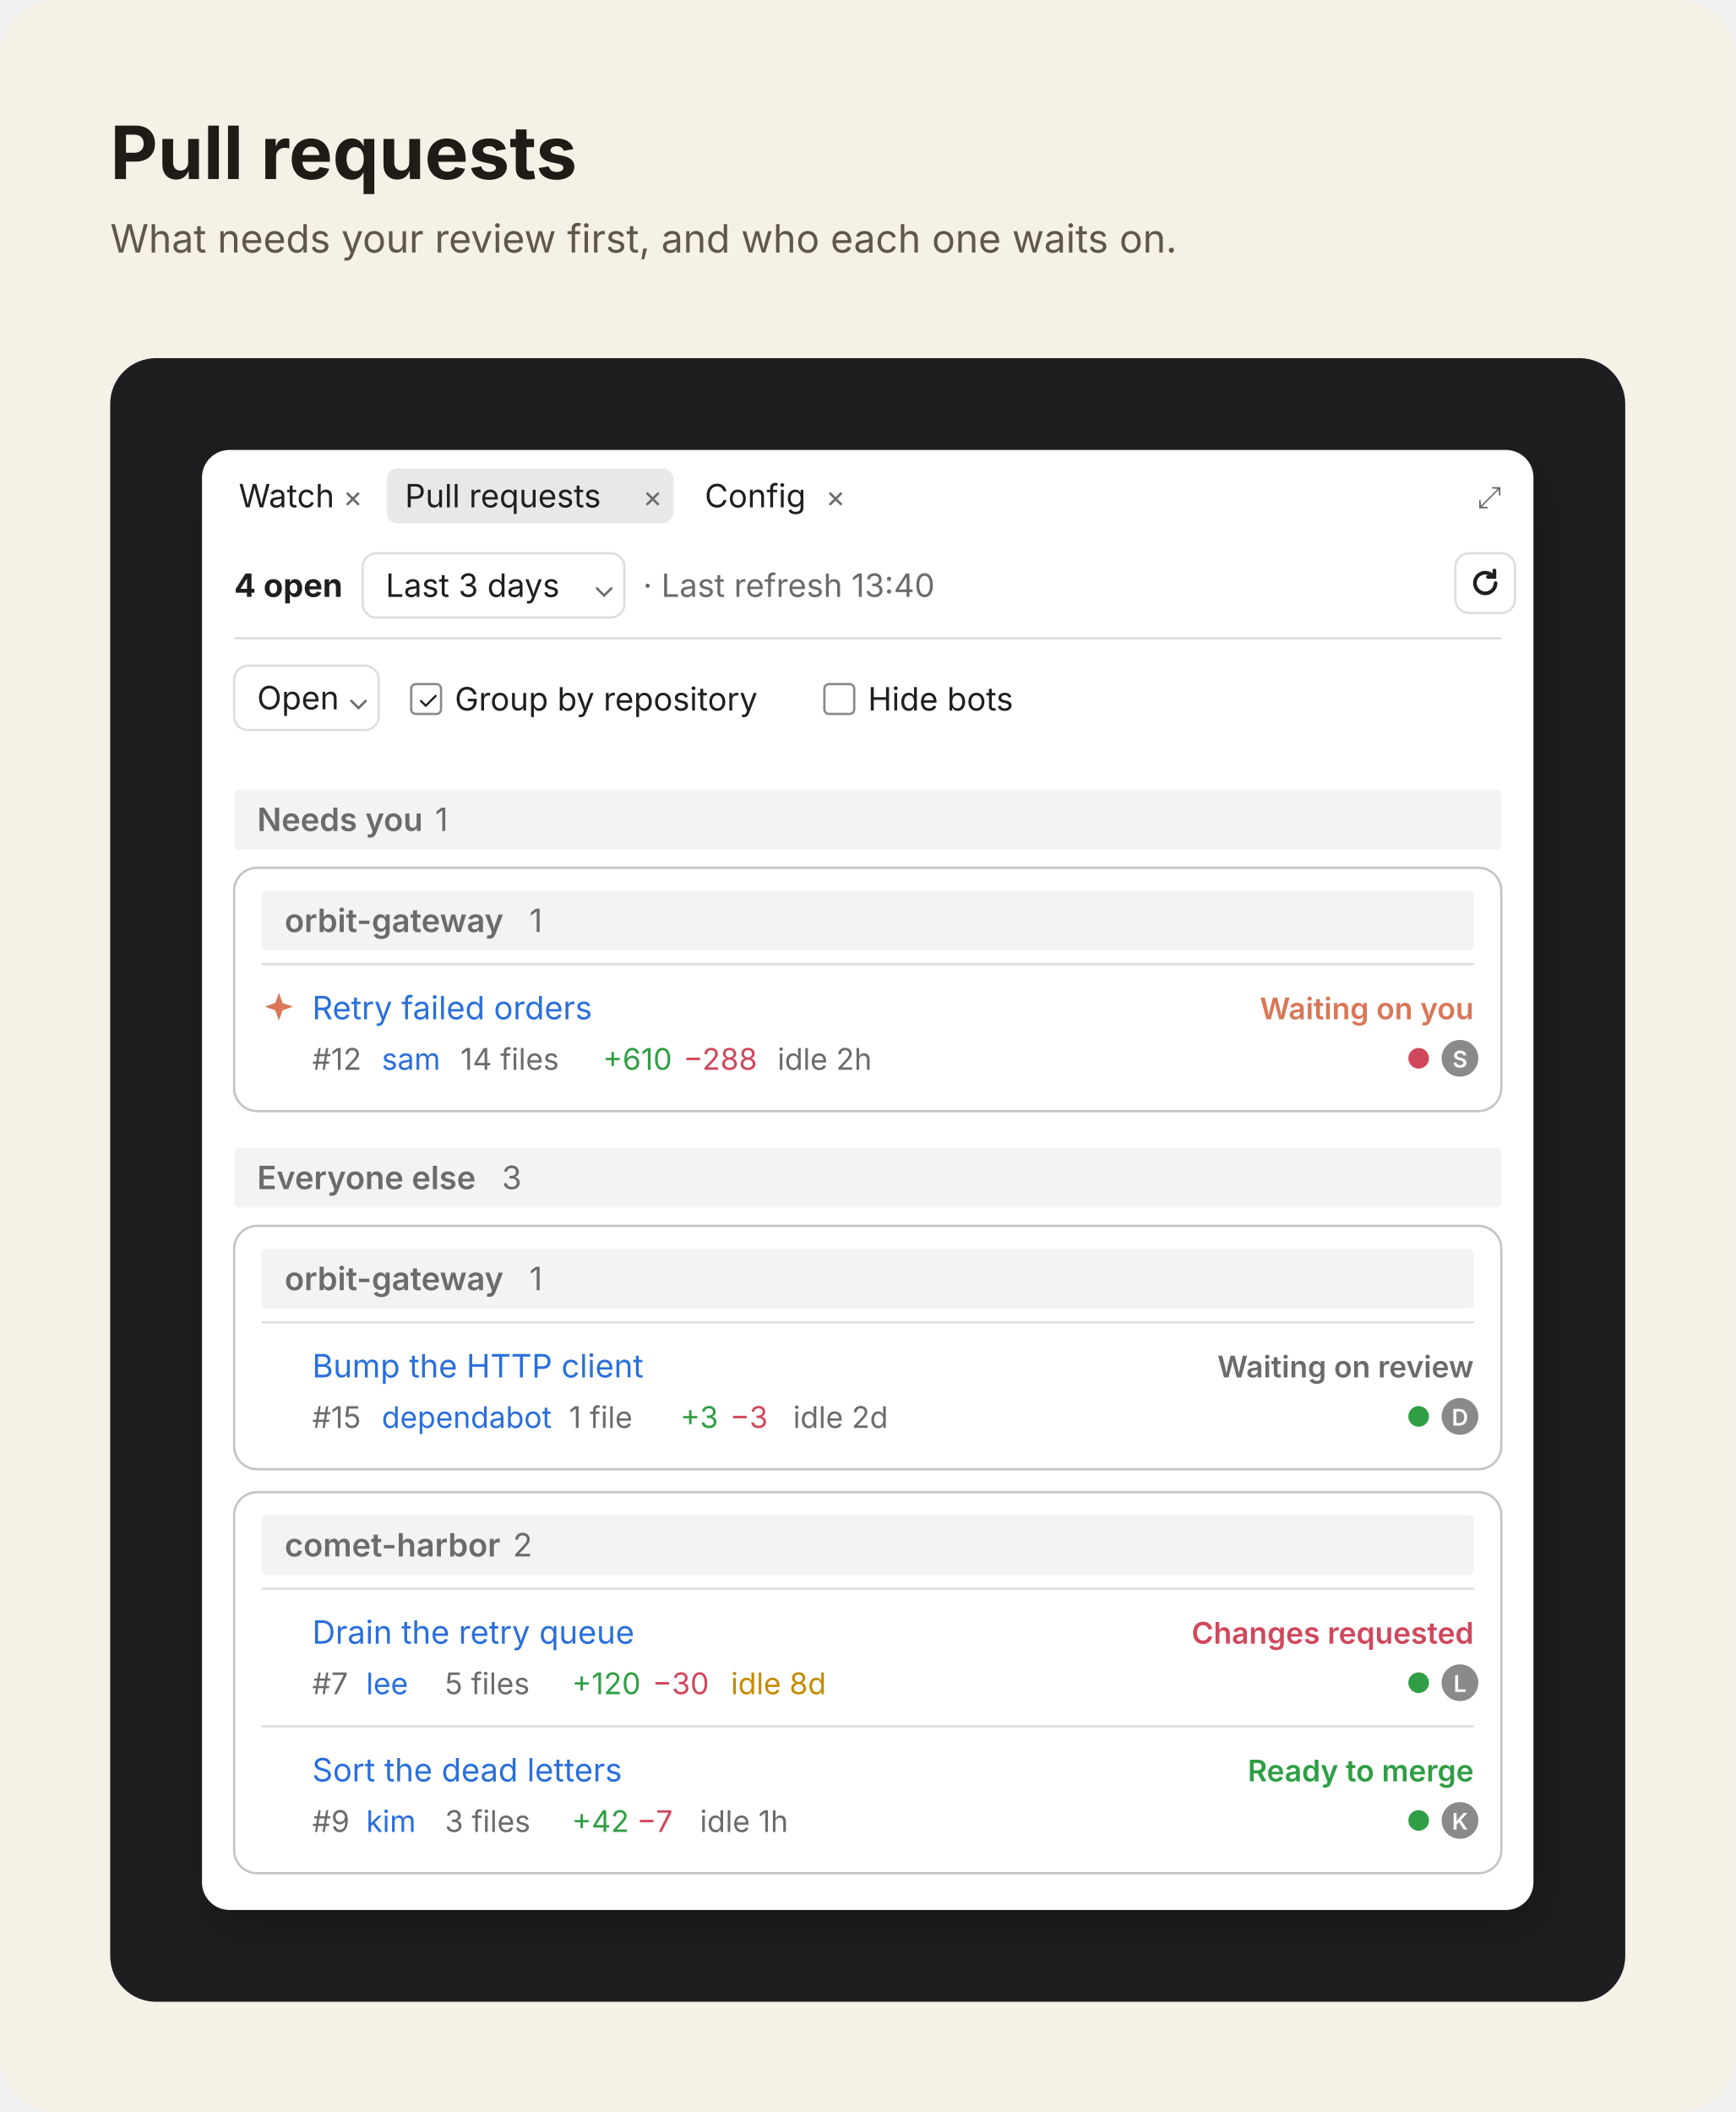
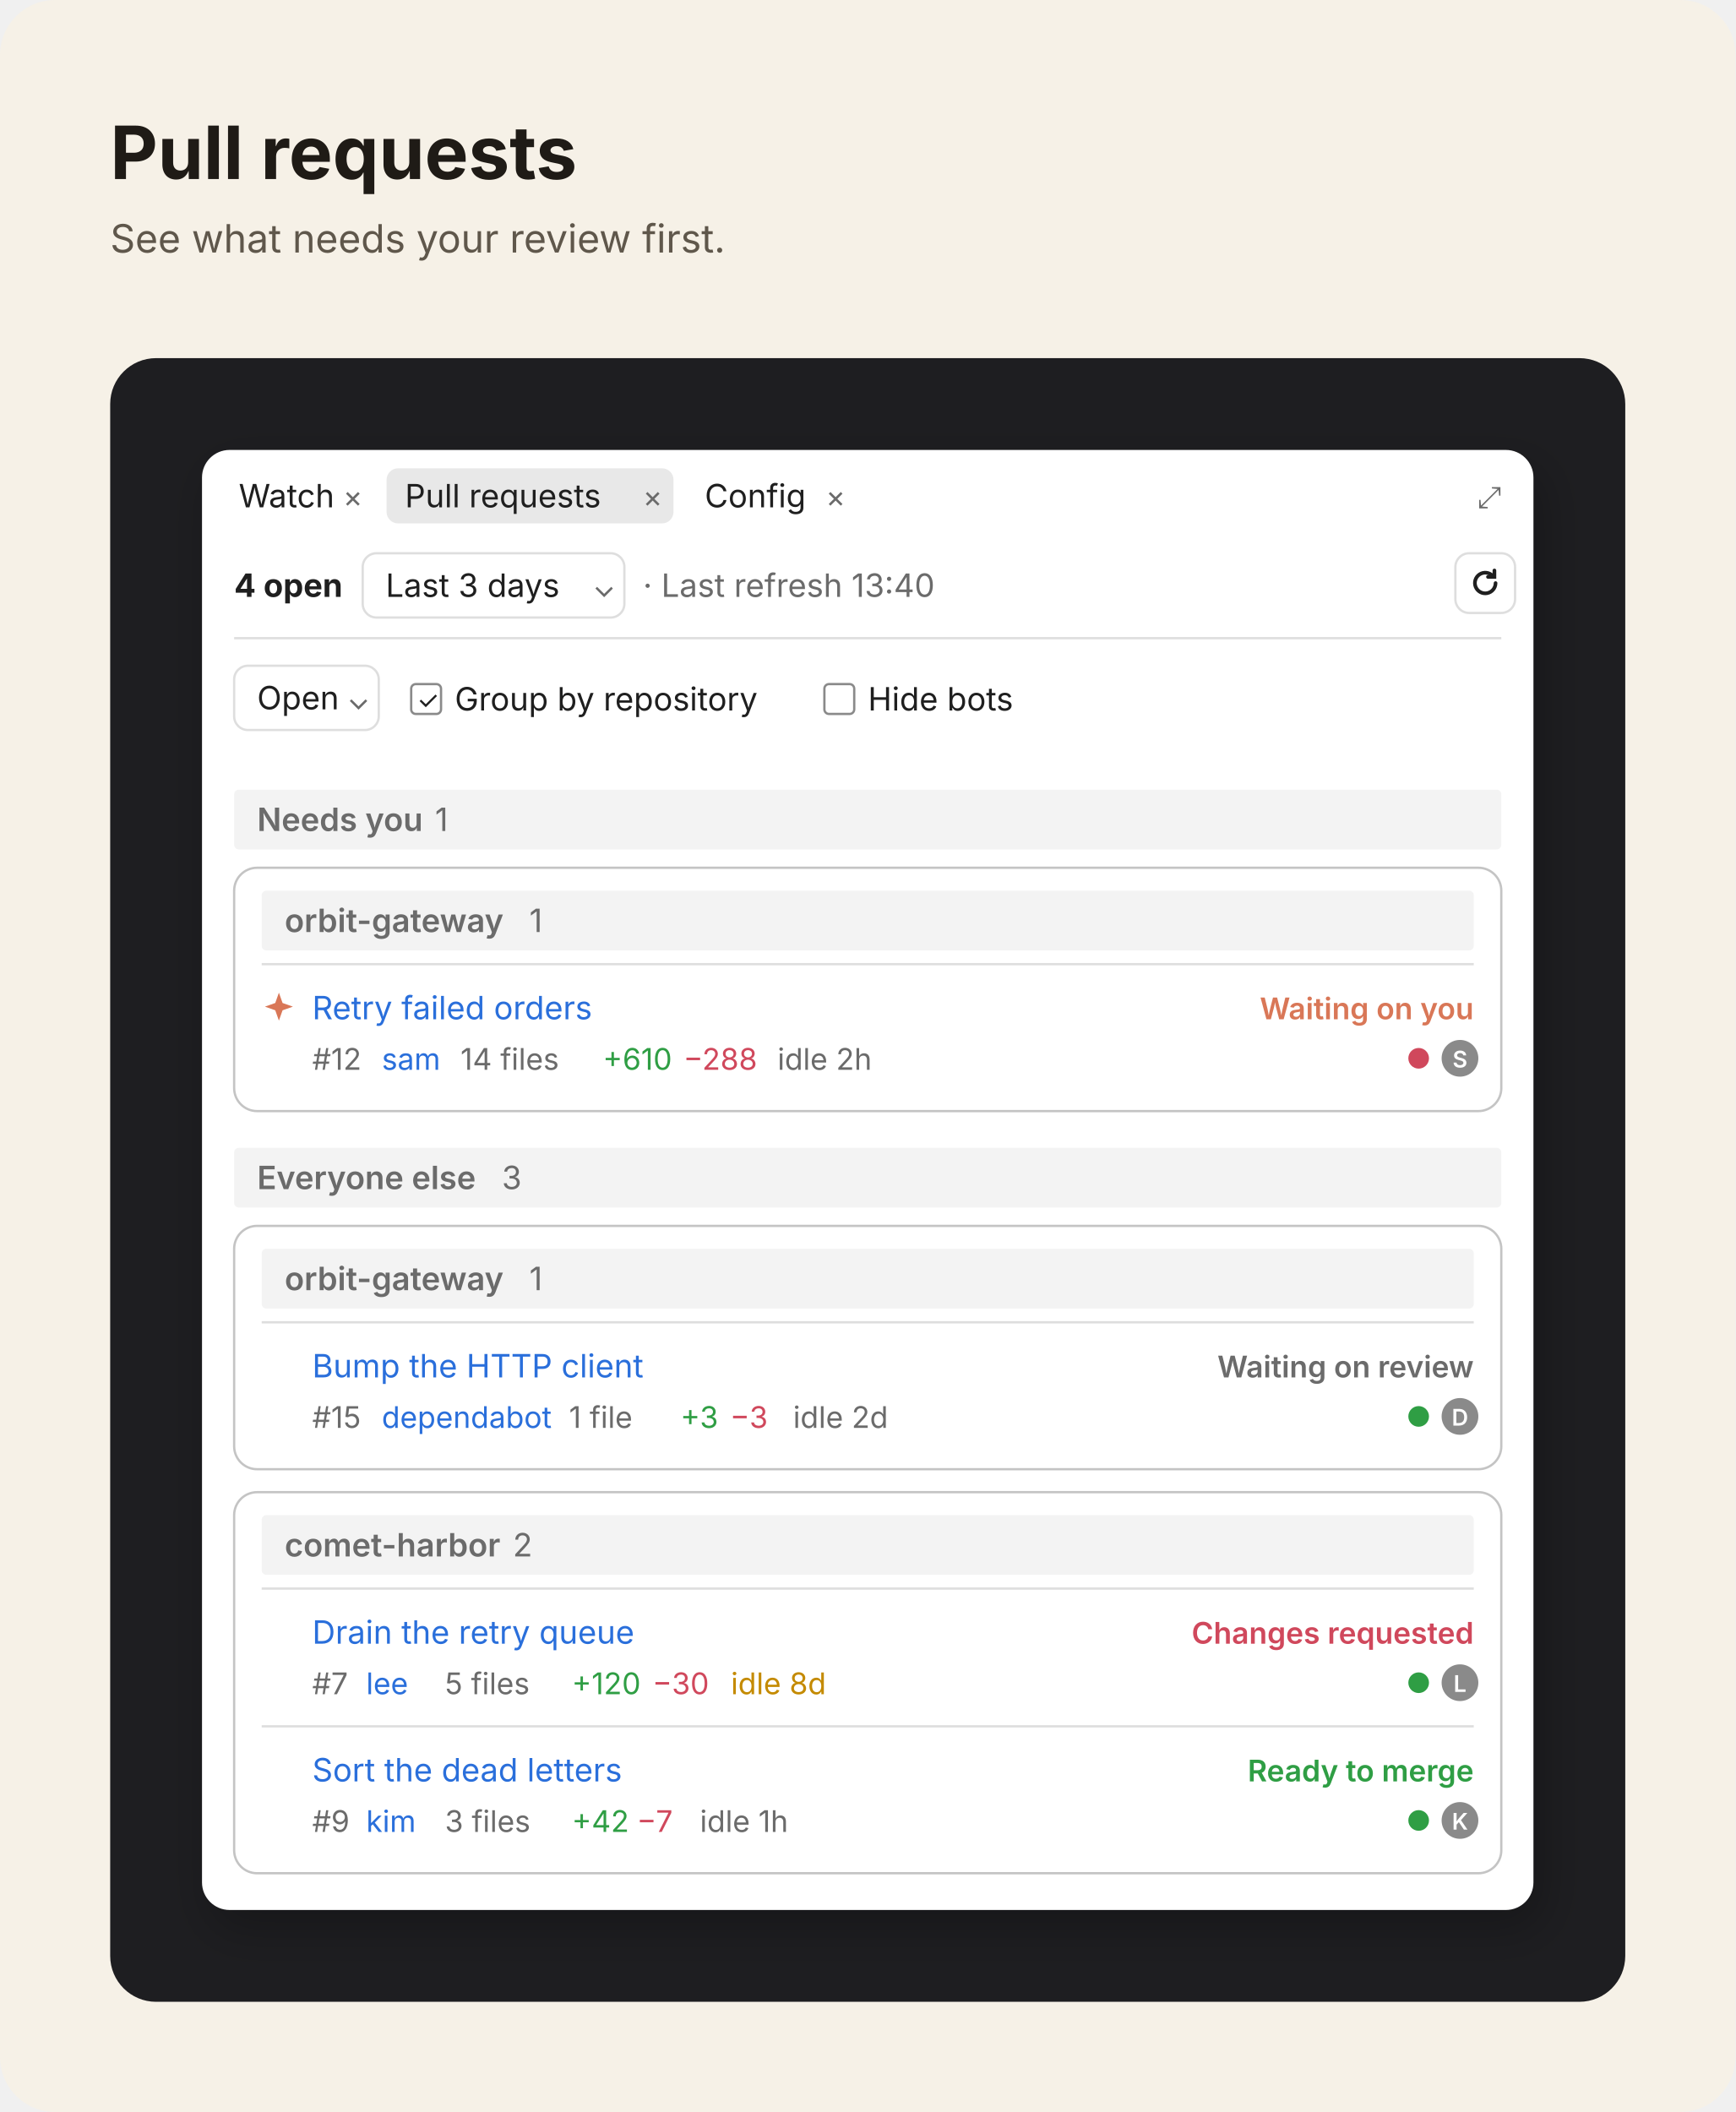
<svg xmlns="http://www.w3.org/2000/svg" viewBox="0 0 756 920" width="756" height="920" font-family="Inter, 'SF Pro Display', 'SF Pro Text', system-ui, -apple-system, 'Segoe UI Variable Display', 'Segoe UI', Roboto, 'Helvetica Neue', Arial, sans-serif">
  <defs>
    <filter id="blur" x="-10%" y="-10%" width="120%" height="120%">
      <feGaussianBlur stdDeviation="10" />
    </filter>
  </defs>
  <rect width="756" height="920" rx="24" fill="#F6F1E7" />
  <text x="48.0" y="78.0" font-size="32" fill="#1F1B16" font-weight="700" text-anchor="start">Pull requests</text>
-   <text x="48.0" y="110.0" font-size="17" fill="#5F574B" font-weight="400" text-anchor="start">What needs your review first, and who each one waits on.</text>
+   <text x="48.0" y="110.0" font-size="17" fill="#5F574B" font-weight="400" text-anchor="start">See what needs your review first.</text>
  <rect x="48" y="156" width="660" height="716" rx="20" fill="#1E1E21" />
  <g transform="translate(88,196)">
    <rect x="4" y="8" width="580" height="636" rx="12" fill="#000" opacity="0.25" filter="url(#blur)" />
    <rect width="580" height="636" rx="12" fill="#fff" />
    <text x="16.0" y="25.0" font-size="14" fill="#1F1F1F" font-weight="400" text-anchor="start">Watch</text>
    <text x="61.4" y="25.0" font-size="13" fill="#6B6B6B" font-weight="400" text-anchor="start">×</text>
    <rect x="80.4" y="8" width="125" height="24" rx="5" fill="#E8E8E8" />
    <text x="88.4" y="25.0" font-size="14" fill="#1F1F1F" font-weight="400" text-anchor="start">Pull requests</text>
    <text x="192.0" y="25.0" font-size="13" fill="#6B6B6B" font-weight="400" text-anchor="start">×</text>
    <text x="219.0" y="25.0" font-size="14" fill="#1F1F1F" font-weight="400" text-anchor="start">Config</text>
    <text x="271.7" y="25.0" font-size="13" fill="#6B6B6B" font-weight="400" text-anchor="start">×</text>
    <text x="566.0" y="25.0" font-size="13" fill="#6B6B6B" font-weight="400" text-anchor="end">⤢</text>
    <text x="14.0" y="64.0" font-size="14" fill="#1F1F1F" font-weight="700" text-anchor="start">4 open</text>
    <rect x="70.0" y="45" width="114" height="28" rx="6" fill="#fff" stroke="#DEDEDE" />
    <text x="80.0" y="64.0" font-size="14" fill="#1F1F1F" font-weight="400" text-anchor="start">Last 3 days</text>
    <text x="170.1" y="64.0" font-size="13" fill="#6B6B6B" font-weight="400" text-anchor="start">⌄</text>
    <text x="192.1" y="64.0" font-size="14" fill="#6B6B6B" font-weight="400" text-anchor="start">· Last refresh 13:40</text>
    <rect x="546" y="45" width="26" height="26" rx="6" fill="#fff" stroke="#DEDEDE" />
    <g transform="translate(551.0,50.0) scale(1.0)">
      <g fill="none" stroke="#1F1F1F" stroke-width="1.6" stroke-linecap="round">
        <path d="M12.5 8a4.5 4.5 0 1 1-1.3-3.2" />
        <path d="M12 2.5v2.8H9.2" />
      </g>
    </g>
    <line x1="14" y1="82" x2="566" y2="82" stroke="#DEDEDE" />
    <rect x="14.0" y="94" width="63" height="28" rx="6" fill="#fff" stroke="#DEDEDE" />
    <text x="24.0" y="113.0" font-size="14" fill="#1F1F1F" font-weight="400" text-anchor="start">Open</text>
    <text x="63.1" y="113.0" font-size="13" fill="#6B6B6B" font-weight="400" text-anchor="start">⌄</text>
    <rect x="91.12" y="102" width="13" height="13" rx="2" fill="#fff" stroke="#8A8A8A" />
    <text x="93.6" y="113.0" font-size="11" fill="#1F1F1F" font-weight="400" text-anchor="start">✓</text>
    <text x="110.1" y="113.5" font-size="14" fill="#1F1F1F" font-weight="400" text-anchor="start">Group by repository</text>
    <rect x="271.12" y="102" width="13" height="13" rx="2" fill="#fff" stroke="#8A8A8A" />
    <text x="290.1" y="113.5" font-size="14" fill="#1F1F1F" font-weight="400" text-anchor="start">Hide bots</text>
    <rect x="14" y="148" width="552" height="26" rx="2" fill="#8A8A8A" fill-opacity="0.1" />
    <text x="24.0" y="166.0" font-size="14" fill="#6B6B6B" font-weight="600" text-anchor="start">Needs you</text>
    <text x="101.5" y="166.0" font-size="14" fill="#6B6B6B" font-weight="400" text-anchor="start">1</text>
    <rect x="14" y="182" width="552" height="106" rx="10" fill="#fff" stroke="#C4C4C4" />
    <rect x="26" y="192" width="528" height="26" rx="2" fill="#8A8A8A" fill-opacity="0.1" />
    <text x="36.0" y="210.0" font-size="14" fill="#6B6B6B" font-weight="600" text-anchor="start">orbit-gateway</text>
    <text x="142.6" y="210.0" font-size="14" fill="#6B6B6B" font-weight="400" text-anchor="start">1</text>
    <line x1="26" y1="224" x2="554" y2="224" stroke="#DEDEDE" />
    <g transform="translate(26.0,235.0) scale(0.9375)">
      <path fill="#D97757" d="M8 1.5l1.7 4.8 4.8 1.7-4.8 1.7L8 14.5l-1.7-4.8L1.5 8l4.8-1.7z" />
    </g>
    <text x="48.0" y="248.0" font-size="14" fill="#2A6FDB" font-weight="400" text-anchor="start">Retry failed orders</text>
    <text x="554.0" y="248.0" font-size="13" fill="#D97757" font-weight="600" text-anchor="end">Waiting on you</text>
    <text x="48.0" y="270.0" font-size="13" fill="#6B6B6B" font-weight="400" text-anchor="start">#12</text>
    <text x="78.3" y="270.0" font-size="13" fill="#2A6FDB" font-weight="400" text-anchor="start">sam</text>
    <text x="112.6" y="270.0" font-size="13" fill="#6B6B6B" font-weight="400" text-anchor="start">14 files</text>
    <text x="174.6" y="270.0" font-size="13" fill="#2F9E44" font-weight="400" text-anchor="start">+610</text>
    <text x="209.7" y="270.0" font-size="13" fill="#D0485C" font-weight="400" text-anchor="start">−288</text>
    <text x="250.7" y="270.0" font-size="13" fill="#6B6B6B" font-weight="400" text-anchor="start">idle 2h</text>
    <circle cx="530" cy="265" r="4.5" fill="#D0485C" />
    <circle cx="548" cy="265" r="8" fill="#8A8A8A" />
    <text x="548.0" y="269.0" font-size="10" fill="#fff" font-weight="600" text-anchor="middle">S</text>
    <rect x="14" y="304" width="552" height="26" rx="2" fill="#8A8A8A" fill-opacity="0.1" />
    <text x="24.0" y="322.0" font-size="14" fill="#6B6B6B" font-weight="600" text-anchor="start">Everyone else</text>
    <text x="130.6" y="322.0" font-size="14" fill="#6B6B6B" font-weight="400" text-anchor="start">3</text>
    <rect x="14" y="338" width="552" height="106" rx="10" fill="#fff" stroke="#C4C4C4" />
    <rect x="26" y="348" width="528" height="26" rx="2" fill="#8A8A8A" fill-opacity="0.1" />
    <text x="36.0" y="366.0" font-size="14" fill="#6B6B6B" font-weight="600" text-anchor="start">orbit-gateway</text>
    <text x="142.6" y="366.0" font-size="14" fill="#6B6B6B" font-weight="400" text-anchor="start">1</text>
    <line x1="26" y1="380" x2="554" y2="380" stroke="#DEDEDE" />
    <text x="48.0" y="404.0" font-size="14" fill="#2A6FDB" font-weight="400" text-anchor="start">Bump the HTTP client</text>
    <text x="554.0" y="404.0" font-size="13" fill="#6B6B6B" font-weight="600" text-anchor="end">Waiting on review</text>
    <text x="48.0" y="426.0" font-size="13" fill="#6B6B6B" font-weight="400" text-anchor="start">#15</text>
    <text x="78.3" y="426.0" font-size="13" fill="#2A6FDB" font-weight="400" text-anchor="start">dependabot</text>
    <text x="159.9" y="426.0" font-size="13" fill="#6B6B6B" font-weight="400" text-anchor="start">1 file</text>
    <text x="208.4" y="426.0" font-size="13" fill="#2F9E44" font-weight="400" text-anchor="start">+3</text>
    <text x="230.0" y="426.0" font-size="13" fill="#D0485C" font-weight="400" text-anchor="start">−3</text>
    <text x="257.5" y="426.0" font-size="13" fill="#6B6B6B" font-weight="400" text-anchor="start">idle 2d</text>
    <circle cx="530" cy="421" r="4.5" fill="#2F9E44" />
    <circle cx="548" cy="421" r="8" fill="#8A8A8A" />
    <text x="548.0" y="425.0" font-size="10" fill="#fff" font-weight="600" text-anchor="middle">D</text>
    <rect x="14" y="454" width="552" height="166" rx="10" fill="#fff" stroke="#C4C4C4" />
    <rect x="26" y="464" width="528" height="26" rx="2" fill="#8A8A8A" fill-opacity="0.1" />
    <text x="36.0" y="482.0" font-size="14" fill="#6B6B6B" font-weight="600" text-anchor="start">comet-harbor</text>
    <text x="135.4" y="482.0" font-size="14" fill="#6B6B6B" font-weight="400" text-anchor="start">2</text>
    <line x1="26" y1="496" x2="554" y2="496" stroke="#DEDEDE" />
    <text x="48.0" y="520.0" font-size="14" fill="#2A6FDB" font-weight="400" text-anchor="start">Drain the retry queue</text>
    <text x="554.0" y="520.0" font-size="13" fill="#D0485C" font-weight="600" text-anchor="end">Changes requested</text>
    <text x="48.0" y="542.0" font-size="13" fill="#6B6B6B" font-weight="400" text-anchor="start">#7</text>
    <text x="71.5" y="542.0" font-size="13" fill="#2A6FDB" font-weight="400" text-anchor="start">lee</text>
    <text x="105.8" y="542.0" font-size="13" fill="#6B6B6B" font-weight="400" text-anchor="start">5 files</text>
    <text x="161.1" y="542.0" font-size="13" fill="#2F9E44" font-weight="400" text-anchor="start">+120</text>
    <text x="196.2" y="542.0" font-size="13" fill="#D0485C" font-weight="400" text-anchor="start">−30</text>
    <text x="230.4" y="542.0" font-size="13" fill="#C48A00" font-weight="400" text-anchor="start">idle 8d</text>
    <circle cx="530" cy="537" r="4.5" fill="#2F9E44" />
    <circle cx="548" cy="537" r="8" fill="#8A8A8A" />
    <text x="548.0" y="541.0" font-size="10" fill="#fff" font-weight="600" text-anchor="middle">L</text>
    <line x1="26" y1="556" x2="554" y2="556" stroke="#DEDEDE" />
    <text x="48.0" y="580.0" font-size="14" fill="#2A6FDB" font-weight="400" text-anchor="start">Sort the dead letters</text>
    <text x="554.0" y="580.0" font-size="13" fill="#2F9E44" font-weight="600" text-anchor="end">Ready to merge</text>
    <text x="48.0" y="602.0" font-size="13" fill="#6B6B6B" font-weight="400" text-anchor="start">#9</text>
    <text x="71.5" y="602.0" font-size="13" fill="#2A6FDB" font-weight="400" text-anchor="start">kim</text>
    <text x="105.8" y="602.0" font-size="13" fill="#6B6B6B" font-weight="400" text-anchor="start">3 files</text>
    <text x="161.1" y="602.0" font-size="13" fill="#2F9E44" font-weight="400" text-anchor="start">+42</text>
    <text x="189.4" y="602.0" font-size="13" fill="#D0485C" font-weight="400" text-anchor="start">−7</text>
    <text x="216.9" y="602.0" font-size="13" fill="#6B6B6B" font-weight="400" text-anchor="start">idle 1h</text>
    <circle cx="530" cy="597" r="4.5" fill="#2F9E44" />
    <circle cx="548" cy="597" r="8" fill="#8A8A8A" />
    <text x="548.0" y="601.0" font-size="10" fill="#fff" font-weight="600" text-anchor="middle">K</text>
  </g>
</svg>
